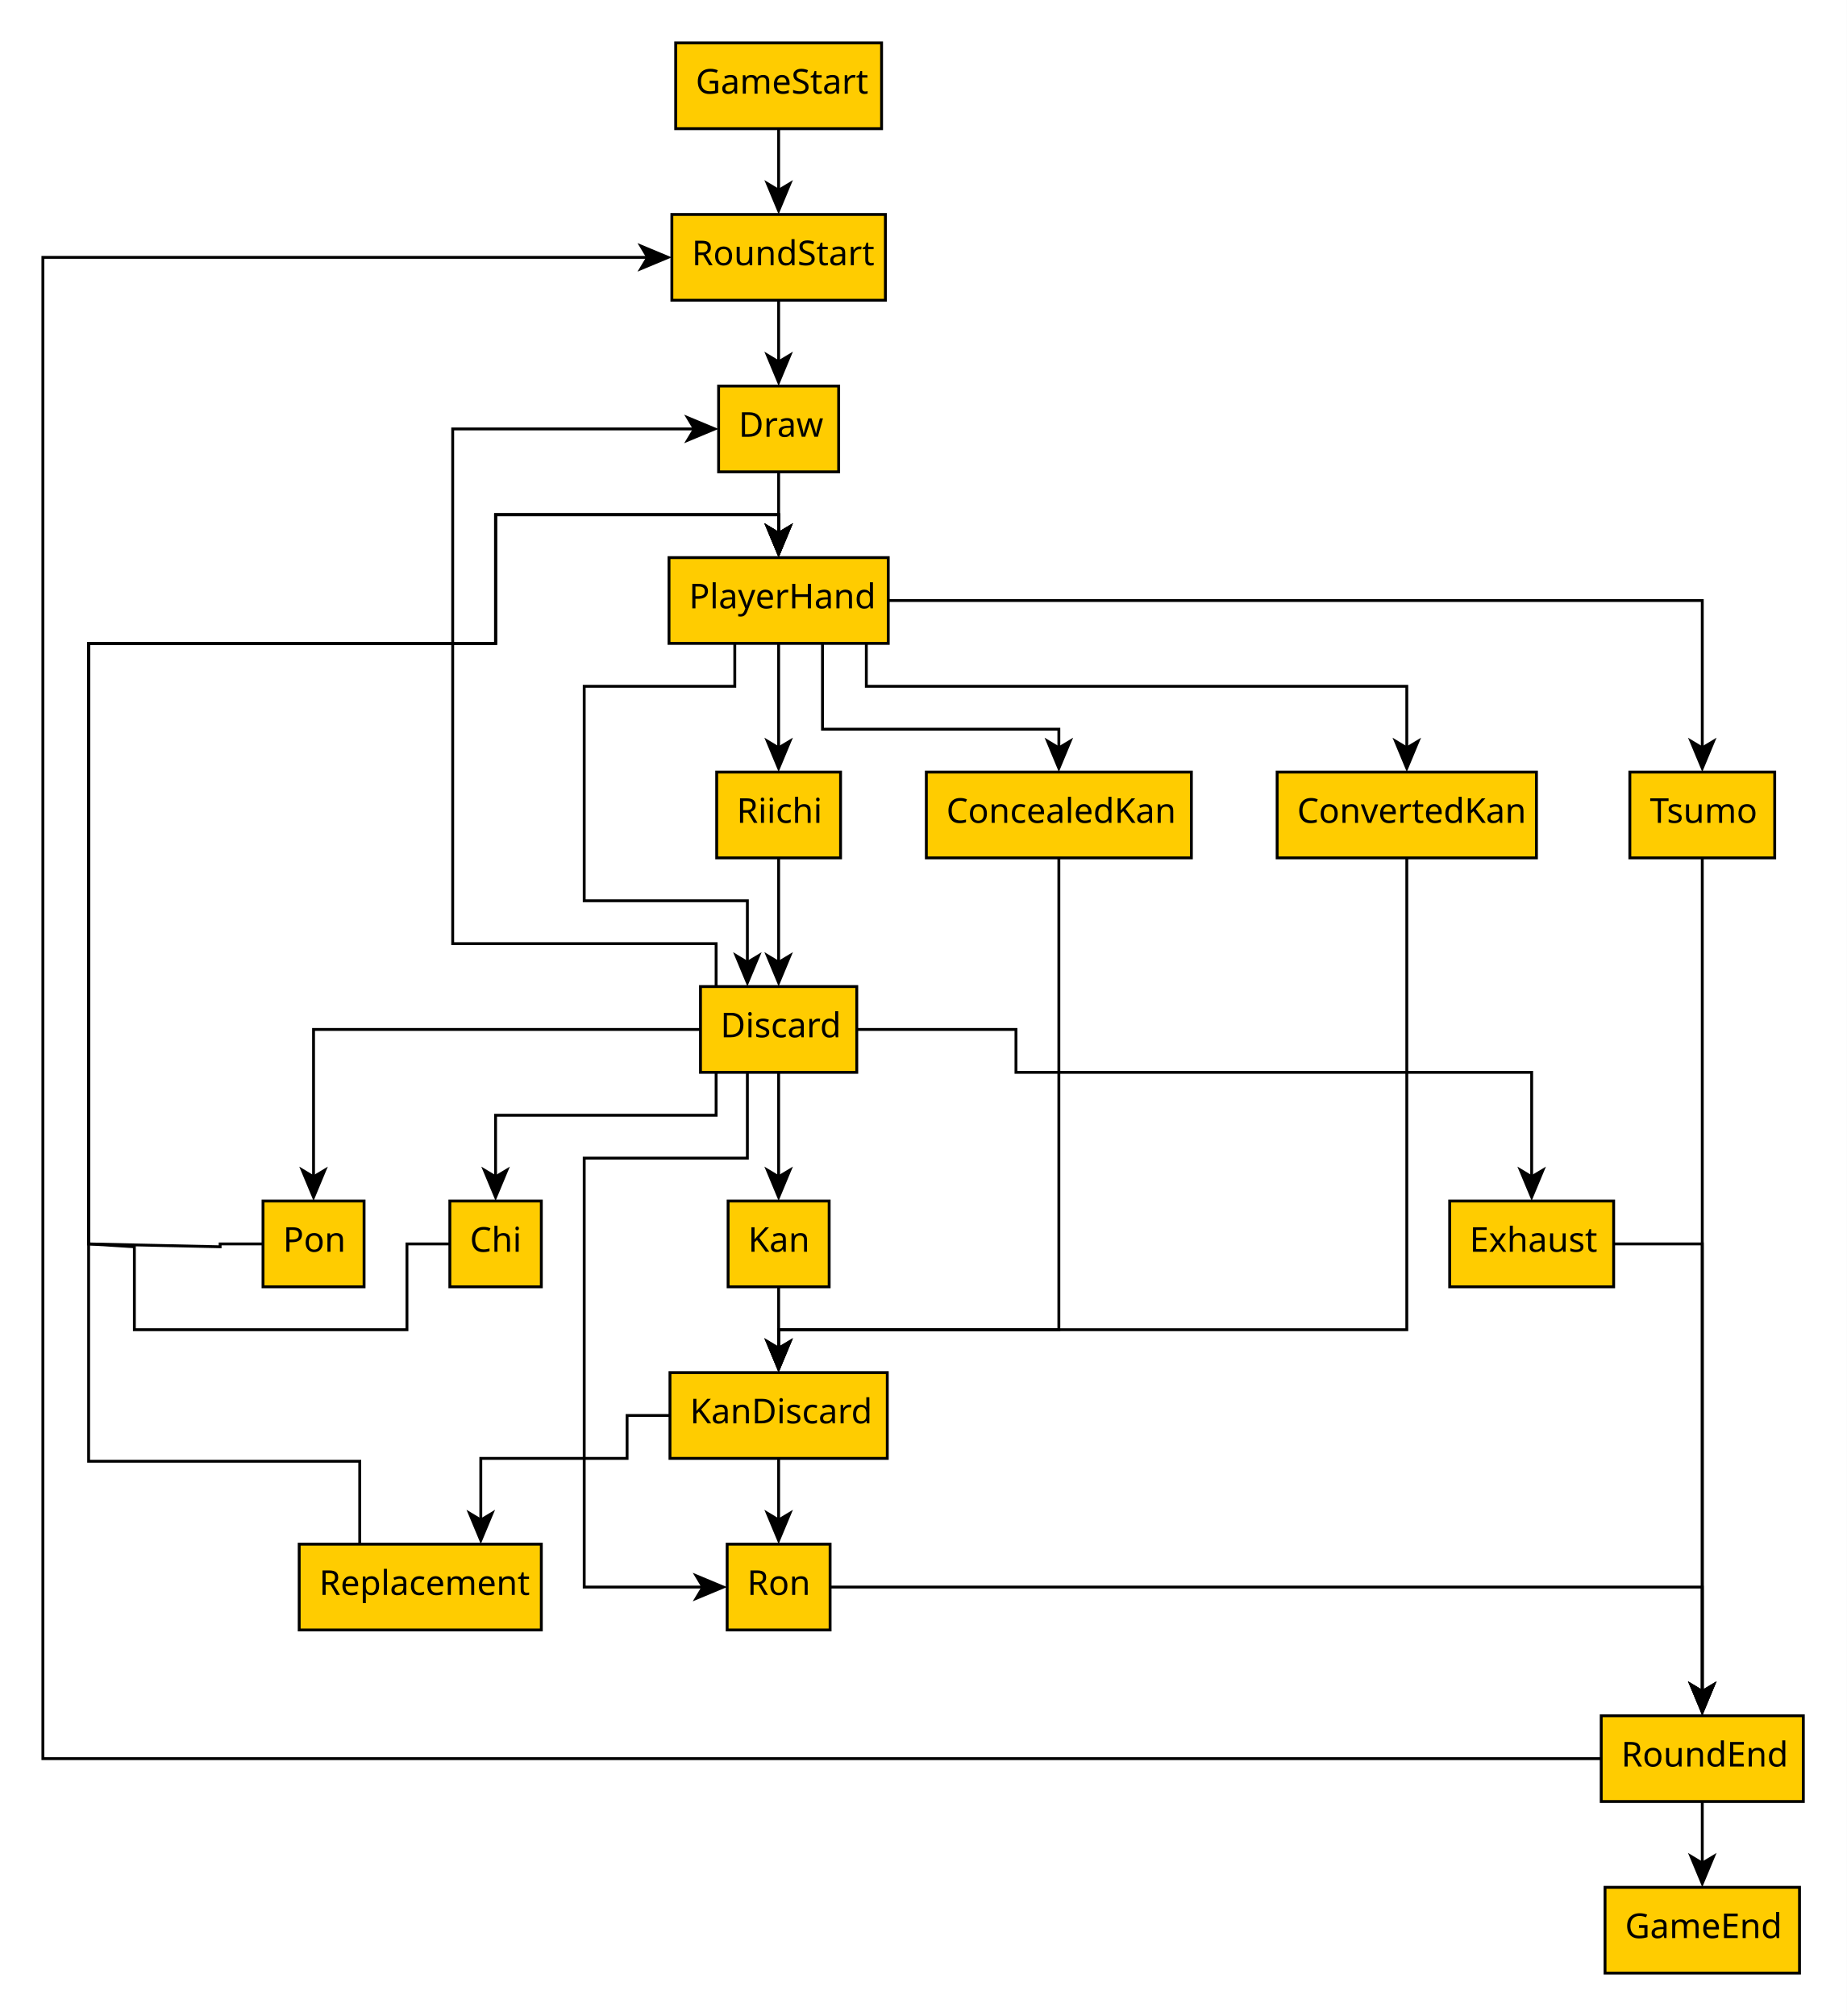
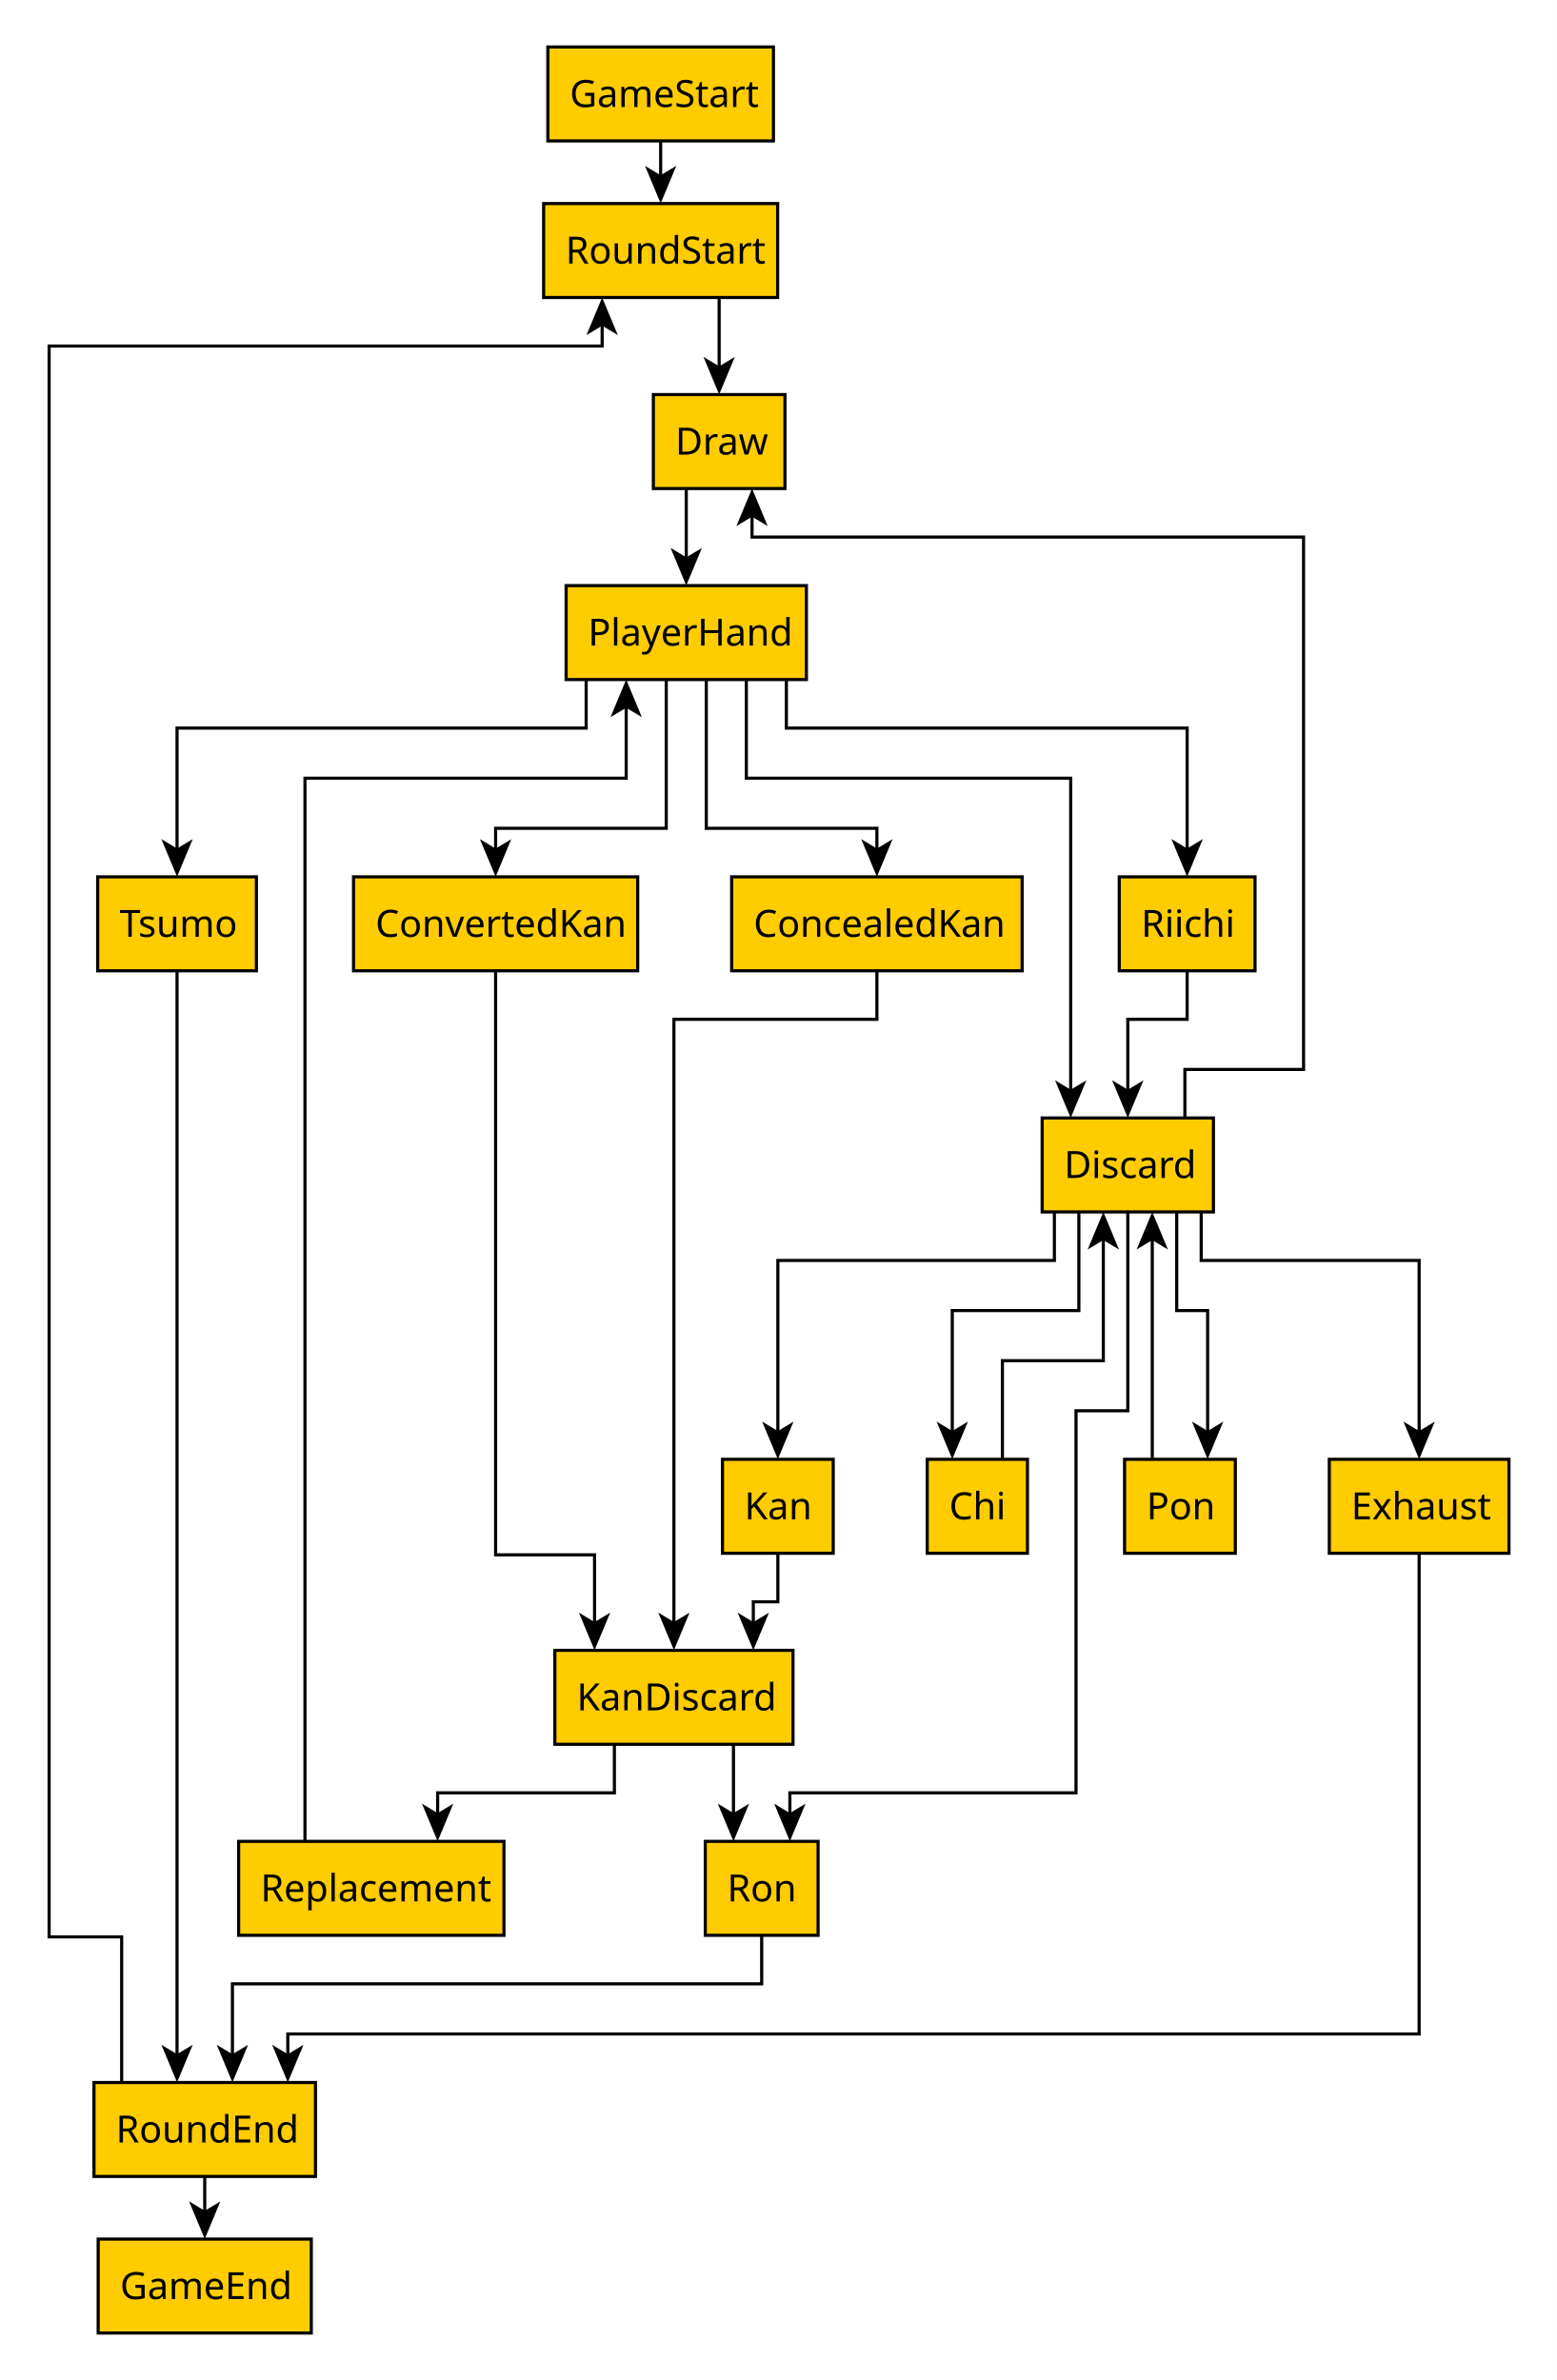
- <svg xmlns="http://www.w3.org/2000/svg" fill-opacity="1" color-rendering="auto" color-interpolation="auto" text-rendering="auto" stroke="black" stroke-linecap="square" width="646" stroke-miterlimit="10" shape-rendering="auto" stroke-opacity="1" fill="black" stroke-dasharray="none" font-weight="normal" stroke-width="1" height="705" font-family="'Dialog'" font-style="normal" stroke-linejoin="miter" font-size="12px" stroke-dashoffset="0" image-rendering="auto">
+ <svg xmlns="http://www.w3.org/2000/svg" fill-opacity="1" color-rendering="auto" color-interpolation="auto" text-rendering="auto" stroke="black" stroke-linecap="square" width="497" stroke-miterlimit="10" shape-rendering="auto" stroke-opacity="1" fill="black" stroke-dasharray="none" font-weight="normal" stroke-width="1" height="760" font-family="'Dialog'" font-style="normal" stroke-linejoin="miter" font-size="12px" stroke-dashoffset="0" image-rendering="auto">
  <defs id="genericDefs" />
  <g>
    <defs id="defs1">
      <clipPath clipPathUnits="userSpaceOnUse" id="clipPath1">
-         <path d="M0 0 L646 0 L646 705 L0 705 L0 0 Z" />
+         <path d="M0 0 L497 0 L497 760 L0 760 L0 0 Z" />
      </clipPath>
      <clipPath clipPathUnits="userSpaceOnUse" id="clipPath2">
-         <path d="M-15 -15 L631 -15 L631 690 L-15 690 L-15 -15 Z" />
+         <path d="M-10 -15 L487 -15 L487 745 L-10 745 L-10 -15 Z" />
      </clipPath>
    </defs>
-     <g fill="white" text-rendering="geometricPrecision" shape-rendering="geometricPrecision" transform="translate(15,15)" stroke="white">
-       <rect x="-15" width="646" height="705" y="-15" clip-path="url(#clipPath2)" stroke="none" />
+     <g fill="white" text-rendering="geometricPrecision" shape-rendering="geometricPrecision" transform="translate(10,15)" stroke="white">
+       <rect x="-10" width="497" height="760" y="-15" clip-path="url(#clipPath2)" stroke="none" />
    </g>
-     <g fill="rgb(255,204,0)" text-rendering="geometricPrecision" shape-rendering="geometricPrecision" transform="matrix(1,0,0,1,15,15)" stroke="rgb(255,204,0)">
-       <rect x="219.349" width="76.016" height="30" y="465" clip-path="url(#clipPath2)" stroke="none" />
+     <g fill="rgb(255,204,0)" text-rendering="geometricPrecision" shape-rendering="geometricPrecision" transform="matrix(1,0,0,1,10,15)" stroke="rgb(255,204,0)">
+       <rect x="164.889" width="72.019" height="30" y="0" clip-path="url(#clipPath2)" stroke="none" />
    </g>
-     <g text-rendering="geometricPrecision" stroke-miterlimit="1.45" shape-rendering="geometricPrecision" transform="matrix(1,0,0,1,15,15)" stroke-linecap="butt">
-       <rect fill="none" x="219.349" width="76.016" height="30" y="465" clip-path="url(#clipPath2)" />
-       <text x="226.349" xml:space="preserve" y="482.748" clip-path="url(#clipPath2)" font-family="sans-serif" stroke="none">KanDiscard</text>
+     <g text-rendering="geometricPrecision" stroke-miterlimit="1.45" shape-rendering="geometricPrecision" transform="matrix(1,0,0,1,10,15)" stroke-linecap="butt">
+       <rect fill="none" x="164.889" width="72.019" height="30" y="0" clip-path="url(#clipPath2)" />
+       <text x="171.889" xml:space="preserve" y="19.16" clip-path="url(#clipPath2)" font-family="sans-serif" stroke="none">GameStart</text>
    </g>
-     <g fill="rgb(255,204,0)" text-rendering="geometricPrecision" shape-rendering="geometricPrecision" transform="matrix(1,0,0,1,15,15)" stroke="rgb(255,204,0)">
-       <rect x="239.353" width="36.008" height="30" y="525" clip-path="url(#clipPath2)" stroke="none" />
+     <g fill="rgb(255,204,0)" text-rendering="geometricPrecision" shape-rendering="geometricPrecision" transform="matrix(1,0,0,1,10,15)" stroke="rgb(255,204,0)">
+       <rect x="21.342" width="68.029" height="30" y="700" clip-path="url(#clipPath2)" stroke="none" />
    </g>
-     <g text-rendering="geometricPrecision" stroke-miterlimit="1.45" shape-rendering="geometricPrecision" transform="matrix(1,0,0,1,15,15)" stroke-linecap="butt">
-       <rect fill="none" x="239.353" width="36.008" height="30" y="525" clip-path="url(#clipPath2)" />
-       <text x="246.353" xml:space="preserve" y="542.748" clip-path="url(#clipPath2)" font-family="sans-serif" stroke="none">Ron</text>
+     <g text-rendering="geometricPrecision" stroke-miterlimit="1.45" shape-rendering="geometricPrecision" transform="matrix(1,0,0,1,10,15)" stroke-linecap="butt">
+       <rect fill="none" x="21.342" width="68.029" height="30" y="700" clip-path="url(#clipPath2)" />
+       <text x="28.342" xml:space="preserve" y="719.16" clip-path="url(#clipPath2)" font-family="sans-serif" stroke="none">GameEnd</text>
    </g>
-     <g fill="rgb(255,204,0)" text-rendering="geometricPrecision" shape-rendering="geometricPrecision" transform="matrix(1,0,0,1,15,15)" stroke="rgb(255,204,0)">
-       <rect x="219.013" width="76.688" height="30" y="180" clip-path="url(#clipPath2)" stroke="none" />
+     <g fill="rgb(255,204,0)" text-rendering="geometricPrecision" shape-rendering="geometricPrecision" transform="matrix(1,0,0,1,10,15)" stroke="rgb(255,204,0)">
+       <rect x="220.639" width="35.352" height="30" y="451" clip-path="url(#clipPath2)" stroke="none" />
    </g>
-     <g text-rendering="geometricPrecision" stroke-miterlimit="1.45" shape-rendering="geometricPrecision" transform="matrix(1,0,0,1,15,15)" stroke-linecap="butt">
-       <rect fill="none" x="219.013" width="76.688" height="30" y="180" clip-path="url(#clipPath2)" />
-       <text x="226.013" xml:space="preserve" y="197.748" clip-path="url(#clipPath2)" font-family="sans-serif" stroke="none">PlayerHand</text>
+     <g text-rendering="geometricPrecision" stroke-miterlimit="1.45" shape-rendering="geometricPrecision" transform="matrix(1,0,0,1,10,15)" stroke-linecap="butt">
+       <rect fill="none" x="220.639" width="35.352" height="30" y="451" clip-path="url(#clipPath2)" />
+       <text x="227.639" xml:space="preserve" y="470.16" clip-path="url(#clipPath2)" font-family="sans-serif" stroke="none">Kan</text>
    </g>
-     <g fill="rgb(255,204,0)" text-rendering="geometricPrecision" shape-rendering="geometricPrecision" transform="matrix(1,0,0,1,15,15)" stroke="rgb(255,204,0)">
-       <rect x="236.359" width="41.996" height="30" y="120" clip-path="url(#clipPath2)" stroke="none" />
+     <g fill="rgb(255,204,0)" text-rendering="geometricPrecision" shape-rendering="geometricPrecision" transform="matrix(1,0,0,1,10,15)" stroke="rgb(255,204,0)">
+       <rect x="167.126" width="76.027" height="30" y="512" clip-path="url(#clipPath2)" stroke="none" />
    </g>
-     <g text-rendering="geometricPrecision" stroke-miterlimit="1.45" shape-rendering="geometricPrecision" transform="matrix(1,0,0,1,15,15)" stroke-linecap="butt">
-       <rect fill="none" x="236.359" width="41.996" height="30" y="120" clip-path="url(#clipPath2)" />
-       <text x="243.359" xml:space="preserve" y="137.748" clip-path="url(#clipPath2)" font-family="sans-serif" stroke="none">Draw</text>
+     <g text-rendering="geometricPrecision" stroke-miterlimit="1.45" shape-rendering="geometricPrecision" transform="matrix(1,0,0,1,10,15)" stroke-linecap="butt">
+       <rect fill="none" x="167.126" width="76.027" height="30" y="512" clip-path="url(#clipPath2)" />
+       <text x="174.126" xml:space="preserve" y="531.16" clip-path="url(#clipPath2)" font-family="sans-serif" stroke="none">KanDiscard</text>
    </g>
-     <g fill="rgb(255,204,0)" text-rendering="geometricPrecision" shape-rendering="geometricPrecision" transform="matrix(1,0,0,1,15,15)" stroke="rgb(255,204,0)">
-       <rect x="230.023" width="54.668" height="30" y="330" clip-path="url(#clipPath2)" stroke="none" />
+     <g fill="rgb(255,204,0)" text-rendering="geometricPrecision" shape-rendering="geometricPrecision" transform="matrix(1,0,0,1,10,15)" stroke="rgb(255,204,0)">
+       <rect x="223.572" width="92.727" height="30" y="265" clip-path="url(#clipPath2)" stroke="none" />
    </g>
-     <g text-rendering="geometricPrecision" stroke-miterlimit="1.45" shape-rendering="geometricPrecision" transform="matrix(1,0,0,1,15,15)" stroke-linecap="butt">
-       <rect fill="none" x="230.023" width="54.668" height="30" y="330" clip-path="url(#clipPath2)" />
-       <text x="237.023" xml:space="preserve" y="347.748" clip-path="url(#clipPath2)" font-family="sans-serif" stroke="none">Discard</text>
+     <g text-rendering="geometricPrecision" stroke-miterlimit="1.45" shape-rendering="geometricPrecision" transform="matrix(1,0,0,1,10,15)" stroke-linecap="butt">
+       <rect fill="none" x="223.572" width="92.727" height="30" y="265" clip-path="url(#clipPath2)" />
+       <text x="230.572" xml:space="preserve" y="284.16" clip-path="url(#clipPath2)" font-family="sans-serif" stroke="none">ConcealedKan</text>
    </g>
-     <g fill="rgb(255,204,0)" text-rendering="geometricPrecision" shape-rendering="geometricPrecision" transform="matrix(1,0,0,1,15,15)" stroke="rgb(255,204,0)">
-       <rect x="220.009" width="74.696" height="30" y="60" clip-path="url(#clipPath2)" stroke="none" />
+     <g fill="rgb(255,204,0)" text-rendering="geometricPrecision" shape-rendering="geometricPrecision" transform="matrix(1,0,0,1,10,15)" stroke="rgb(255,204,0)">
+       <rect x="102.855" width="90.717" height="30" y="265" clip-path="url(#clipPath2)" stroke="none" />
    </g>
-     <g text-rendering="geometricPrecision" stroke-miterlimit="1.45" shape-rendering="geometricPrecision" transform="matrix(1,0,0,1,15,15)" stroke-linecap="butt">
-       <rect fill="none" x="220.009" width="74.696" height="30" y="60" clip-path="url(#clipPath2)" />
-       <text x="227.009" xml:space="preserve" y="77.748" clip-path="url(#clipPath2)" font-family="sans-serif" stroke="none">RoundStart</text>
+     <g text-rendering="geometricPrecision" stroke-miterlimit="1.45" shape-rendering="geometricPrecision" transform="matrix(1,0,0,1,10,15)" stroke-linecap="butt">
+       <rect fill="none" x="102.855" width="90.717" height="30" y="265" clip-path="url(#clipPath2)" />
+       <text x="109.855" xml:space="preserve" y="284.16" clip-path="url(#clipPath2)" font-family="sans-serif" stroke="none">ConvertedKan</text>
    </g>
-     <g fill="rgb(255,204,0)" text-rendering="geometricPrecision" shape-rendering="geometricPrecision" transform="matrix(1,0,0,1,15,15)" stroke="rgb(255,204,0)">
-       <rect x="221.347" width="72.02" height="30" y="0" clip-path="url(#clipPath2)" stroke="none" />
+     <g fill="rgb(255,204,0)" text-rendering="geometricPrecision" shape-rendering="geometricPrecision" transform="matrix(1,0,0,1,10,15)" stroke="rgb(255,204,0)">
+       <rect x="66.178" width="84.705" height="30" y="573" clip-path="url(#clipPath2)" stroke="none" />
    </g>
-     <g text-rendering="geometricPrecision" stroke-miterlimit="1.45" shape-rendering="geometricPrecision" transform="matrix(1,0,0,1,15,15)" stroke-linecap="butt">
-       <rect fill="none" x="221.347" width="72.02" height="30" y="0" clip-path="url(#clipPath2)" />
-       <text x="228.347" xml:space="preserve" y="17.748" clip-path="url(#clipPath2)" font-family="sans-serif" stroke="none">GameStart</text>
+     <g text-rendering="geometricPrecision" stroke-miterlimit="1.45" shape-rendering="geometricPrecision" transform="matrix(1,0,0,1,10,15)" stroke-linecap="butt">
+       <rect fill="none" x="66.178" width="84.705" height="30" y="573" clip-path="url(#clipPath2)" />
+       <text x="73.178" xml:space="preserve" y="592.16" clip-path="url(#clipPath2)" font-family="sans-serif" stroke="none">Replacement</text>
    </g>
-     <g fill="rgb(255,204,0)" text-rendering="geometricPrecision" shape-rendering="geometricPrecision" transform="matrix(1,0,0,1,15,15)" stroke="rgb(255,204,0)">
-       <rect x="545.089" width="70.7" height="30" y="585" clip-path="url(#clipPath2)" stroke="none" />
+     <g fill="rgb(255,204,0)" text-rendering="geometricPrecision" shape-rendering="geometricPrecision" transform="matrix(1,0,0,1,10,15)" stroke="rgb(255,204,0)">
+       <rect x="215.143" width="36.014" height="30" y="573" clip-path="url(#clipPath2)" stroke="none" />
    </g>
-     <g text-rendering="geometricPrecision" stroke-miterlimit="1.45" shape-rendering="geometricPrecision" transform="matrix(1,0,0,1,15,15)" stroke-linecap="butt">
-       <rect fill="none" x="545.089" width="70.7" height="30" y="585" clip-path="url(#clipPath2)" />
-       <text x="552.089" xml:space="preserve" y="602.748" clip-path="url(#clipPath2)" font-family="sans-serif" stroke="none">RoundEnd</text>
+     <g text-rendering="geometricPrecision" stroke-miterlimit="1.45" shape-rendering="geometricPrecision" transform="matrix(1,0,0,1,10,15)" stroke-linecap="butt">
+       <rect fill="none" x="215.143" width="36.014" height="30" y="573" clip-path="url(#clipPath2)" />
+       <text x="222.143" xml:space="preserve" y="592.16" clip-path="url(#clipPath2)" font-family="sans-serif" stroke="none">Ron</text>
    </g>
-     <g fill="rgb(255,204,0)" text-rendering="geometricPrecision" shape-rendering="geometricPrecision" transform="matrix(1,0,0,1,15,15)" stroke="rgb(255,204,0)">
-       <rect x="546.427" width="68.024" height="30" y="645" clip-path="url(#clipPath2)" stroke="none" />
+     <g fill="rgb(255,204,0)" text-rendering="geometricPrecision" shape-rendering="geometricPrecision" transform="matrix(1,0,0,1,10,15)" stroke="rgb(255,204,0)">
+       <rect x="198.574" width="42.002" height="30" y="111" clip-path="url(#clipPath2)" stroke="none" />
    </g>
-     <g text-rendering="geometricPrecision" stroke-miterlimit="1.45" shape-rendering="geometricPrecision" transform="matrix(1,0,0,1,15,15)" stroke-linecap="butt">
-       <rect fill="none" x="546.427" width="68.024" height="30" y="645" clip-path="url(#clipPath2)" />
-       <text x="553.427" xml:space="preserve" y="662.748" clip-path="url(#clipPath2)" font-family="sans-serif" stroke="none">GameEnd</text>
+     <g text-rendering="geometricPrecision" stroke-miterlimit="1.45" shape-rendering="geometricPrecision" transform="matrix(1,0,0,1,10,15)" stroke-linecap="butt">
+       <rect fill="none" x="198.574" width="42.002" height="30" y="111" clip-path="url(#clipPath2)" />
+       <text x="205.574" xml:space="preserve" y="130.16" clip-path="url(#clipPath2)" font-family="sans-serif" stroke="none">Draw</text>
    </g>
-     <g fill="rgb(255,204,0)" text-rendering="geometricPrecision" shape-rendering="geometricPrecision" transform="matrix(1,0,0,1,15,15)" stroke="rgb(255,204,0)">
-       <rect x="555.103" width="50.672" height="30" y="255" clip-path="url(#clipPath2)" stroke="none" />
+     <g fill="rgb(255,204,0)" text-rendering="geometricPrecision" shape-rendering="geometricPrecision" transform="matrix(1,0,0,1,10,15)" stroke="rgb(255,204,0)">
+       <rect x="170.724" width="76.701" height="30" y="172" clip-path="url(#clipPath2)" stroke="none" />
    </g>
-     <g text-rendering="geometricPrecision" stroke-miterlimit="1.45" shape-rendering="geometricPrecision" transform="matrix(1,0,0,1,15,15)" stroke-linecap="butt">
-       <rect fill="none" x="555.103" width="50.672" height="30" y="255" clip-path="url(#clipPath2)" />
-       <text x="562.103" xml:space="preserve" y="272.748" clip-path="url(#clipPath2)" font-family="sans-serif" stroke="none">Tsumo</text>
+     <g text-rendering="geometricPrecision" stroke-miterlimit="1.45" shape-rendering="geometricPrecision" transform="matrix(1,0,0,1,10,15)" stroke-linecap="butt">
+       <rect fill="none" x="170.724" width="76.701" height="30" y="172" clip-path="url(#clipPath2)" />
+       <text x="177.724" xml:space="preserve" y="191.16" clip-path="url(#clipPath2)" font-family="sans-serif" stroke="none">PlayerHand</text>
    </g>
-     <g fill="rgb(255,204,0)" text-rendering="geometricPrecision" shape-rendering="geometricPrecision" transform="matrix(1,0,0,1,15,15)" stroke="rgb(255,204,0)">
-       <rect x="492.083" width="57.356" height="30" y="405" clip-path="url(#clipPath2)" stroke="none" />
+     <g fill="rgb(255,204,0)" text-rendering="geometricPrecision" shape-rendering="geometricPrecision" transform="matrix(1,0,0,1,10,15)" stroke="rgb(255,204,0)">
+       <rect x="348.997" width="35.352" height="30" y="451" clip-path="url(#clipPath2)" stroke="none" />
    </g>
-     <g text-rendering="geometricPrecision" stroke-miterlimit="1.45" shape-rendering="geometricPrecision" transform="matrix(1,0,0,1,15,15)" stroke-linecap="butt">
-       <rect fill="none" x="492.083" width="57.356" height="30" y="405" clip-path="url(#clipPath2)" />
-       <text x="499.083" xml:space="preserve" y="422.748" clip-path="url(#clipPath2)" font-family="sans-serif" stroke="none">Exhaust</text>
+     <g text-rendering="geometricPrecision" stroke-miterlimit="1.45" shape-rendering="geometricPrecision" transform="matrix(1,0,0,1,10,15)" stroke-linecap="butt">
+       <rect fill="none" x="348.997" width="35.352" height="30" y="451" clip-path="url(#clipPath2)" />
+       <text x="355.997" xml:space="preserve" y="470.16" clip-path="url(#clipPath2)" font-family="sans-serif" stroke="none">Pon</text>
    </g>
-     <g fill="rgb(255,204,0)" text-rendering="geometricPrecision" shape-rendering="geometricPrecision" transform="matrix(1,0,0,1,15,15)" stroke="rgb(255,204,0)">
-       <rect x="235.693" width="43.328" height="30" y="255" clip-path="url(#clipPath2)" stroke="none" />
+     <g fill="rgb(255,204,0)" text-rendering="geometricPrecision" shape-rendering="geometricPrecision" transform="matrix(1,0,0,1,10,15)" stroke="rgb(255,204,0)">
+       <rect x="322.686" width="54.676" height="30" y="342" clip-path="url(#clipPath2)" stroke="none" />
    </g>
-     <g text-rendering="geometricPrecision" stroke-miterlimit="1.45" shape-rendering="geometricPrecision" transform="matrix(1,0,0,1,15,15)" stroke-linecap="butt">
-       <rect fill="none" x="235.693" width="43.328" height="30" y="255" clip-path="url(#clipPath2)" />
-       <text x="242.693" xml:space="preserve" y="272.748" clip-path="url(#clipPath2)" font-family="sans-serif" stroke="none">Riichi</text>
+     <g text-rendering="geometricPrecision" stroke-miterlimit="1.45" shape-rendering="geometricPrecision" transform="matrix(1,0,0,1,10,15)" stroke-linecap="butt">
+       <rect fill="none" x="322.686" width="54.676" height="30" y="342" clip-path="url(#clipPath2)" />
+       <text x="329.686" xml:space="preserve" y="361.16" clip-path="url(#clipPath2)" font-family="sans-serif" stroke="none">Discard</text>
    </g>
-     <g fill="rgb(255,204,0)" text-rendering="geometricPrecision" shape-rendering="geometricPrecision" transform="matrix(1,0,0,1,15,15)" stroke="rgb(255,204,0)">
-       <rect x="77" width="35.348" height="30" y="405" clip-path="url(#clipPath2)" stroke="none" />
+     <g fill="rgb(255,204,0)" text-rendering="geometricPrecision" shape-rendering="geometricPrecision" transform="matrix(1,0,0,1,10,15)" stroke="rgb(255,204,0)">
+       <rect x="285.991" width="32.006" height="30" y="451" clip-path="url(#clipPath2)" stroke="none" />
    </g>
-     <g text-rendering="geometricPrecision" stroke-miterlimit="1.45" shape-rendering="geometricPrecision" transform="matrix(1,0,0,1,15,15)" stroke-linecap="butt">
-       <rect fill="none" x="77" width="35.348" height="30" y="405" clip-path="url(#clipPath2)" />
-       <text x="84" xml:space="preserve" y="422.748" clip-path="url(#clipPath2)" font-family="sans-serif" stroke="none">Pon</text>
+     <g text-rendering="geometricPrecision" stroke-miterlimit="1.45" shape-rendering="geometricPrecision" transform="matrix(1,0,0,1,10,15)" stroke-linecap="butt">
+       <rect fill="none" x="285.991" width="32.006" height="30" y="451" clip-path="url(#clipPath2)" />
+       <text x="292.991" xml:space="preserve" y="470.16" clip-path="url(#clipPath2)" font-family="sans-serif" stroke="none">Chi</text>
    </g>
-     <g fill="rgb(255,204,0)" text-rendering="geometricPrecision" shape-rendering="geometricPrecision" transform="matrix(1,0,0,1,15,15)" stroke="rgb(255,204,0)">
-       <rect x="142.349" width="32" height="30" y="405" clip-path="url(#clipPath2)" stroke="none" />
+     <g fill="rgb(255,204,0)" text-rendering="geometricPrecision" shape-rendering="geometricPrecision" transform="matrix(1,0,0,1,10,15)" stroke="rgb(255,204,0)">
+       <rect x="347.299" width="43.338" height="30" y="265" clip-path="url(#clipPath2)" stroke="none" />
    </g>
-     <g text-rendering="geometricPrecision" stroke-miterlimit="1.45" shape-rendering="geometricPrecision" transform="matrix(1,0,0,1,15,15)" stroke-linecap="butt">
-       <rect fill="none" x="142.349" width="32" height="30" y="405" clip-path="url(#clipPath2)" />
-       <text x="149.349" xml:space="preserve" y="422.748" clip-path="url(#clipPath2)" font-family="sans-serif" stroke="none">Chi</text>
+     <g text-rendering="geometricPrecision" stroke-miterlimit="1.45" shape-rendering="geometricPrecision" transform="matrix(1,0,0,1,10,15)" stroke-linecap="butt">
+       <rect fill="none" x="347.299" width="43.338" height="30" y="265" clip-path="url(#clipPath2)" />
+       <text x="354.299" xml:space="preserve" y="284.16" clip-path="url(#clipPath2)" font-family="sans-serif" stroke="none">Riichi</text>
    </g>
-     <g fill="rgb(255,204,0)" text-rendering="geometricPrecision" shape-rendering="geometricPrecision" transform="matrix(1,0,0,1,15,15)" stroke="rgb(255,204,0)">
-       <rect x="89.656" width="84.692" height="30" y="525" clip-path="url(#clipPath2)" stroke="none" />
+     <g fill="rgb(255,204,0)" text-rendering="geometricPrecision" shape-rendering="geometricPrecision" transform="matrix(1,0,0,1,10,15)" stroke="rgb(255,204,0)">
+       <rect x="414.349" width="57.359" height="30" y="451" clip-path="url(#clipPath2)" stroke="none" />
    </g>
-     <g text-rendering="geometricPrecision" stroke-miterlimit="1.45" shape-rendering="geometricPrecision" transform="matrix(1,0,0,1,15,15)" stroke-linecap="butt">
-       <rect fill="none" x="89.656" width="84.692" height="30" y="525" clip-path="url(#clipPath2)" />
-       <text x="96.656" xml:space="preserve" y="542.748" clip-path="url(#clipPath2)" font-family="sans-serif" stroke="none">Replacement</text>
+     <g text-rendering="geometricPrecision" stroke-miterlimit="1.45" shape-rendering="geometricPrecision" transform="matrix(1,0,0,1,10,15)" stroke-linecap="butt">
+       <rect fill="none" x="414.349" width="57.359" height="30" y="451" clip-path="url(#clipPath2)" />
+       <text x="421.349" xml:space="preserve" y="470.16" clip-path="url(#clipPath2)" font-family="sans-serif" stroke="none">Exhaust</text>
    </g>
-     <g fill="rgb(255,204,0)" text-rendering="geometricPrecision" shape-rendering="geometricPrecision" transform="matrix(1,0,0,1,15,15)" stroke="rgb(255,204,0)">
-       <rect x="431.731" width="90.704" height="30" y="255" clip-path="url(#clipPath2)" stroke="none" />
+     <g fill="rgb(255,204,0)" text-rendering="geometricPrecision" shape-rendering="geometricPrecision" transform="matrix(1,0,0,1,10,15)" stroke="rgb(255,204,0)">
+       <rect x="20" width="70.713" height="30" y="650" clip-path="url(#clipPath2)" stroke="none" />
    </g>
-     <g text-rendering="geometricPrecision" stroke-miterlimit="1.45" shape-rendering="geometricPrecision" transform="matrix(1,0,0,1,15,15)" stroke-linecap="butt">
-       <rect fill="none" x="431.731" width="90.704" height="30" y="255" clip-path="url(#clipPath2)" />
-       <text x="438.731" xml:space="preserve" y="272.748" clip-path="url(#clipPath2)" font-family="sans-serif" stroke="none">ConvertedKan</text>
+     <g text-rendering="geometricPrecision" stroke-miterlimit="1.45" shape-rendering="geometricPrecision" transform="matrix(1,0,0,1,10,15)" stroke-linecap="butt">
+       <rect fill="none" x="20" width="70.713" height="30" y="650" clip-path="url(#clipPath2)" />
+       <text x="27" xml:space="preserve" y="669.16" clip-path="url(#clipPath2)" font-family="sans-serif" stroke="none">RoundEnd</text>
    </g>
-     <g fill="rgb(255,204,0)" text-rendering="geometricPrecision" shape-rendering="geometricPrecision" transform="matrix(1,0,0,1,15,15)" stroke="rgb(255,204,0)">
-       <rect x="309.022" width="92.709" height="30" y="255" clip-path="url(#clipPath2)" stroke="none" />
+     <g fill="rgb(255,204,0)" text-rendering="geometricPrecision" shape-rendering="geometricPrecision" transform="matrix(1,0,0,1,10,15)" stroke="rgb(255,204,0)">
+       <rect x="21.18" width="50.674" height="30" y="265" clip-path="url(#clipPath2)" stroke="none" />
    </g>
-     <g text-rendering="geometricPrecision" stroke-miterlimit="1.45" shape-rendering="geometricPrecision" transform="matrix(1,0,0,1,15,15)" stroke-linecap="butt">
-       <rect fill="none" x="309.022" width="92.709" height="30" y="255" clip-path="url(#clipPath2)" />
-       <text x="316.022" xml:space="preserve" y="272.748" clip-path="url(#clipPath2)" font-family="sans-serif" stroke="none">ConcealedKan</text>
+     <g text-rendering="geometricPrecision" stroke-miterlimit="1.45" shape-rendering="geometricPrecision" transform="matrix(1,0,0,1,10,15)" stroke-linecap="butt">
+       <rect fill="none" x="21.18" width="50.674" height="30" y="265" clip-path="url(#clipPath2)" />
+       <text x="28.18" xml:space="preserve" y="284.16" clip-path="url(#clipPath2)" font-family="sans-serif" stroke="none">Tsumo</text>
    </g>
-     <g fill="rgb(255,204,0)" text-rendering="geometricPrecision" shape-rendering="geometricPrecision" transform="matrix(1,0,0,1,15,15)" stroke="rgb(255,204,0)">
-       <rect x="239.684" width="35.348" height="30" y="405" clip-path="url(#clipPath2)" stroke="none" />
+     <g fill="rgb(255,204,0)" text-rendering="geometricPrecision" shape-rendering="geometricPrecision" transform="matrix(1,0,0,1,10,15)" stroke="rgb(255,204,0)">
+       <rect x="163.547" width="74.703" height="30" y="50" clip-path="url(#clipPath2)" stroke="none" />
    </g>
-     <g text-rendering="geometricPrecision" stroke-miterlimit="1.45" shape-rendering="geometricPrecision" transform="matrix(1,0,0,1,15,15)" stroke-linecap="butt">
-       <rect fill="none" x="239.684" width="35.348" height="30" y="405" clip-path="url(#clipPath2)" />
-       <text x="246.684" xml:space="preserve" y="422.748" clip-path="url(#clipPath2)" font-family="sans-serif" stroke="none">Kan</text>
-       <path fill="none" d="M257.358 495 L257.358 516.971" clip-path="url(#clipPath2)" />
-       <path d="M257.358 524.971 L262.358 512.971 L257.358 515.971 L252.357 512.971 Z" clip-path="url(#clipPath2)" stroke="none" />
-       <path fill="none" d="M257.358 150 L257.358 171.971" clip-path="url(#clipPath2)" />
-       <path d="M257.358 179.971 L262.358 167.971 L257.358 170.971 L252.357 167.971 Z" clip-path="url(#clipPath2)" stroke="none" />
-       <path fill="none" d="M242.02 210 L242.02 225 L189.349 225 L189.349 300 L246.424 300 L246.424 321.971" clip-path="url(#clipPath2)" />
-       <path d="M246.424 329.971 L251.424 317.971 L246.424 320.971 L241.424 317.971 Z" clip-path="url(#clipPath2)" stroke="none" />
-       <path fill="none" d="M246.424 360 L246.424 390 L189.349 390 L189.349 540 L231.305 540" clip-path="url(#clipPath2)" />
-       <path d="M239.305 540 L227.305 535 L230.305 540 L227.305 545 Z" clip-path="url(#clipPath2)" stroke="none" />
-       <path fill="none" d="M235.49 329.971 L235.49 315 L143.349 315 L143.349 135 L228.314 135" clip-path="url(#clipPath2)" />
-       <path d="M236.314 135 L224.314 130 L227.314 135 L224.314 140 Z" clip-path="url(#clipPath2)" stroke="none" />
-       <path fill="none" d="M257.358 90 L257.358 111.971" clip-path="url(#clipPath2)" />
-       <path d="M257.358 119.971 L262.358 107.971 L257.358 110.971 L252.357 107.971 Z" clip-path="url(#clipPath2)" stroke="none" />
-       <path fill="none" d="M257.358 30 L257.358 51.971" clip-path="url(#clipPath2)" />
-       <path d="M257.358 59.971 L262.358 47.971 L257.358 50.971 L252.357 47.971 Z" clip-path="url(#clipPath2)" stroke="none" />
-       <path fill="none" d="M275.362 540 L580.439 540 L580.439 576.956" clip-path="url(#clipPath2)" />
-       <path d="M580.439 584.956 L585.439 572.956 L580.439 575.956 L575.439 572.956 Z" clip-path="url(#clipPath2)" stroke="none" />
-       <path fill="none" d="M545.056 600 L0 600 L0 75 L211.982 75" clip-path="url(#clipPath2)" />
-       <path d="M219.982 75 L207.982 70 L210.982 75 L207.982 80 Z" clip-path="url(#clipPath2)" stroke="none" />
-       <path fill="none" d="M580.439 615 L580.439 636.971" clip-path="url(#clipPath2)" />
-       <path d="M580.439 644.971 L585.439 632.971 L580.439 635.971 L575.439 632.971 Z" clip-path="url(#clipPath2)" stroke="none" />
-       <path fill="none" d="M295.702 195 L580.439 195 L580.439 246.971" clip-path="url(#clipPath2)" />
-       <path d="M580.439 254.971 L585.439 242.971 L580.439 245.971 L575.439 242.971 Z" clip-path="url(#clipPath2)" stroke="none" />
-       <path fill="none" d="M580.439 285 L580.439 576.963" clip-path="url(#clipPath2)" />
-       <path d="M580.439 584.963 L585.439 572.963 L580.439 575.963 L575.439 572.963 Z" clip-path="url(#clipPath2)" stroke="none" />
-       <path fill="none" d="M284.692 345 L340.376 345 L340.376 360 L520.761 360 L520.761 396.956" clip-path="url(#clipPath2)" />
-       <path d="M520.761 404.956 L525.761 392.956 L520.761 395.956 L515.761 392.956 Z" clip-path="url(#clipPath2)" stroke="none" />
-       <path fill="none" d="M549.439 420 L580.439 420 L580.439 576.96" clip-path="url(#clipPath2)" />
-       <path d="M580.439 584.96 L585.439 572.96 L580.439 575.96 L575.439 572.96 Z" clip-path="url(#clipPath2)" stroke="none" />
-       <path fill="none" d="M257.358 210 L257.358 246.956" clip-path="url(#clipPath2)" />
-       <path d="M257.358 254.956 L262.358 242.956 L257.358 245.956 L252.357 242.956 Z" clip-path="url(#clipPath2)" stroke="none" />
-       <path fill="none" d="M257.358 285 L257.358 321.956" clip-path="url(#clipPath2)" />
-       <path d="M257.358 329.956 L262.358 317.956 L257.358 320.956 L252.357 317.956 Z" clip-path="url(#clipPath2)" stroke="none" />
-       <path fill="none" d="M229.99 345 L94.674 345 L94.674 396.971" clip-path="url(#clipPath2)" />
-       <path d="M94.674 404.971 L99.674 392.971 L94.674 395.971 L89.674 392.971 Z" clip-path="url(#clipPath2)" stroke="none" />
-       <path fill="none" d="M76.971 420 L62 420 L62 421 L16 420 L16 210 L158.349 210 L158.349 165 L257.358 165 L257.358 171.971" clip-path="url(#clipPath2)" />
-       <path d="M257.358 179.971 L262.358 167.971 L257.358 170.971 L252.357 167.971 Z" clip-path="url(#clipPath2)" stroke="none" />
-       <path fill="none" d="M235.49 360 L235.49 375 L158.349 375 L158.349 396.971" clip-path="url(#clipPath2)" />
-       <path d="M158.349 404.971 L163.349 392.971 L158.349 395.971 L153.349 392.971 Z" clip-path="url(#clipPath2)" stroke="none" />
-       <path fill="none" d="M142.32 420 L127.348 420 L127.348 450 L32 450 L32 421 L16 420 L16 210 L158.349 210 L158.349 165 L257.358 165 L257.358 171.971" clip-path="url(#clipPath2)" />
-       <path d="M257.358 179.971 L262.358 167.971 L257.358 170.971 L252.357 167.971 Z" clip-path="url(#clipPath2)" stroke="none" />
-       <path fill="none" d="M219.32 480 L204.349 480 L204.349 495 L153.176 495 L153.176 516.971" clip-path="url(#clipPath2)" />
-       <path d="M153.176 524.971 L158.176 512.971 L153.176 515.971 L148.176 512.971 Z" clip-path="url(#clipPath2)" stroke="none" />
-       <path fill="none" d="M110.83 524.972 L110.83 496 L16 496 L16 210 L158.349 210 L158.349 165 L257.358 165 L257.358 171.971" clip-path="url(#clipPath2)" />
-       <path d="M257.358 179.971 L262.358 167.971 L257.358 170.971 L252.357 167.971 Z" clip-path="url(#clipPath2)" stroke="none" />
-       <path fill="none" d="M288.033 210 L288.033 225 L477.083 225 L477.083 246.971" clip-path="url(#clipPath2)" />
-       <path d="M477.083 254.971 L482.083 242.971 L477.083 245.971 L472.083 242.971 Z" clip-path="url(#clipPath2)" stroke="none" />
-       <path fill="none" d="M477.083 285 L477.083 450 L257.358 450 L257.358 456.971" clip-path="url(#clipPath2)" />
-       <path d="M257.358 464.971 L262.358 452.971 L257.358 455.971 L252.357 452.971 Z" clip-path="url(#clipPath2)" stroke="none" />
-       <path fill="none" d="M272.695 210 L272.695 240 L355.376 240 L355.376 246.971" clip-path="url(#clipPath2)" />
-       <path d="M355.376 254.971 L360.376 242.971 L355.376 245.971 L350.376 242.971 Z" clip-path="url(#clipPath2)" stroke="none" />
-       <path fill="none" d="M355.376 285 L355.376 450 L257.358 450 L257.358 456.971" clip-path="url(#clipPath2)" />
-       <path d="M257.358 464.971 L262.358 452.971 L257.358 455.971 L252.357 452.971 Z" clip-path="url(#clipPath2)" stroke="none" />
-       <path fill="none" d="M257.358 360 L257.358 396.956" clip-path="url(#clipPath2)" />
-       <path d="M257.358 404.956 L262.358 392.956 L257.358 395.956 L252.357 392.956 Z" clip-path="url(#clipPath2)" stroke="none" />
-       <path fill="none" d="M257.358 435 L257.358 456.971" clip-path="url(#clipPath2)" />
-       <path d="M257.358 464.971 L262.358 452.971 L257.358 455.971 L252.357 452.971 Z" clip-path="url(#clipPath2)" stroke="none" />
+     <g text-rendering="geometricPrecision" stroke-miterlimit="1.45" shape-rendering="geometricPrecision" transform="matrix(1,0,0,1,10,15)" stroke-linecap="butt">
+       <rect fill="none" x="163.547" width="74.703" height="30" y="50" clip-path="url(#clipPath2)" />
+       <text x="170.547" xml:space="preserve" y="69.16" clip-path="url(#clipPath2)" font-family="sans-serif" stroke="none">RoundStart</text>
+       <path fill="none" d="M238.315 481 L238.315 496.5 L230.482 496.5 L230.482 503.97" clip-path="url(#clipPath2)" />
+       <path d="M230.482 511.97 L235.482 499.97 L230.482 502.97 L225.482 499.97 Z" clip-path="url(#clipPath2)" stroke="none" />
+       <path fill="none" d="M269.935 295 L269.935 310.5 L205.139 310.5 L205.139 503.951" clip-path="url(#clipPath2)" />
+       <path d="M205.139 511.951 L210.139 499.951 L205.139 502.951 L200.139 499.951 Z" clip-path="url(#clipPath2)" stroke="none" />
+       <path fill="none" d="M148.214 295 L148.214 481.5 L179.797 481.5 L179.797 503.97" clip-path="url(#clipPath2)" />
+       <path d="M179.797 511.97 L184.797 499.97 L179.797 502.97 L174.797 499.97 Z" clip-path="url(#clipPath2)" stroke="none" />
+       <path fill="none" d="M186.132 542 L186.132 557.5 L129.707 557.5 L129.707 564.97" clip-path="url(#clipPath2)" />
+       <path d="M129.707 572.97 L134.707 560.97 L129.707 563.97 L124.707 560.97 Z" clip-path="url(#clipPath2)" stroke="none" />
+       <path fill="none" d="M224.146 542 L224.146 564.97" clip-path="url(#clipPath2)" />
+       <path d="M224.146 572.97 L229.146 560.97 L224.146 563.97 L219.146 560.97 Z" clip-path="url(#clipPath2)" stroke="none" />
+       <path fill="none" d="M87.355 572.959 L87.355 233.5 L189.899 233.5 L189.899 210" clip-path="url(#clipPath2)" />
+       <path d="M189.899 202 L184.899 214 L189.899 211 L194.899 214 Z" clip-path="url(#clipPath2)" stroke="none" />
+       <path fill="none" d="M209.074 141 L209.074 163.97" clip-path="url(#clipPath2)" />
+       <path d="M209.074 171.97 L214.074 159.97 L209.074 162.97 L204.074 159.97 Z" clip-path="url(#clipPath2)" stroke="none" />
+       <path fill="none" d="M215.466 202 L215.466 249.5 L269.935 249.5 L269.935 256.97" clip-path="url(#clipPath2)" />
+       <path d="M269.935 264.97 L274.935 252.97 L269.935 255.97 L264.935 252.97 Z" clip-path="url(#clipPath2)" stroke="none" />
+       <path fill="none" d="M202.683 202 L202.683 249.5 L148.214 249.5 L148.214 256.97" clip-path="url(#clipPath2)" />
+       <path d="M148.214 264.97 L153.214 252.97 L148.214 255.97 L143.214 252.97 Z" clip-path="url(#clipPath2)" stroke="none" />
+       <path fill="none" d="M228.25 202 L228.25 233.5 L331.799 233.5 L331.799 333.974" clip-path="url(#clipPath2)" />
+       <path d="M331.799 341.974 L336.799 329.974 L331.799 332.974 L326.799 329.974 Z" clip-path="url(#clipPath2)" stroke="none" />
+       <path fill="none" d="M357.835 450.961 L357.835 380" clip-path="url(#clipPath2)" />
+       <path d="M357.835 372 L352.835 384 L357.835 381 L362.835 384 Z" clip-path="url(#clipPath2)" stroke="none" />
+       <path fill="none" d="M326.592 372 L326.592 387.5 L238.315 387.5 L238.315 442.969" clip-path="url(#clipPath2)" />
+       <path d="M238.315 450.969 L243.315 438.969 L238.315 441.969 L233.315 438.969 Z" clip-path="url(#clipPath2)" stroke="none" />
+       <path fill="none" d="M350.024 372 L350.024 435.5 L333.497 435.5 L333.497 557.5 L242.153 557.5 L242.153 564.97" clip-path="url(#clipPath2)" />
+       <path d="M242.153 572.97 L247.153 560.97 L242.153 563.97 L237.153 560.97 Z" clip-path="url(#clipPath2)" stroke="none" />
+       <path fill="none" d="M368.25 341.97 L368.25 326.5 L406.137 326.5 L406.137 156.5 L230.075 156.5 L230.075 149" clip-path="url(#clipPath2)" />
+       <path d="M230.075 141 L225.075 153 L230.075 150 L235.075 153 Z" clip-path="url(#clipPath2)" stroke="none" />
+       <path fill="none" d="M365.646 372 L365.646 403.5 L375.511 403.5 L375.511 442.954" clip-path="url(#clipPath2)" />
+       <path d="M375.511 450.954 L380.511 438.954 L375.511 441.954 L370.511 438.954 Z" clip-path="url(#clipPath2)" stroke="none" />
+       <path fill="none" d="M334.403 372 L334.403 403.5 L293.993 403.5 L293.993 442.954" clip-path="url(#clipPath2)" />
+       <path d="M293.993 450.954 L298.993 438.954 L293.993 441.954 L288.993 438.954 Z" clip-path="url(#clipPath2)" stroke="none" />
+       <path fill="none" d="M309.995 450.969 L309.995 419.5 L342.213 419.5 L342.213 380" clip-path="url(#clipPath2)" />
+       <path d="M342.213 372 L337.213 384 L342.213 381 L347.213 384 Z" clip-path="url(#clipPath2)" stroke="none" />
+       <path fill="none" d="M241.033 202 L241.033 217.5 L368.968 217.5 L368.968 256.954" clip-path="url(#clipPath2)" />
+       <path d="M368.968 264.954 L373.968 252.954 L368.968 255.954 L363.968 252.954 Z" clip-path="url(#clipPath2)" stroke="none" />
+       <path fill="none" d="M368.968 295 L368.968 310.5 L350.024 310.5 L350.024 333.969" clip-path="url(#clipPath2)" />
+       <path d="M350.024 341.969 L355.024 329.969 L350.024 332.969 L345.024 329.969 Z" clip-path="url(#clipPath2)" stroke="none" />
+       <path fill="none" d="M373.457 372 L373.457 387.5 L443.029 387.5 L443.029 442.969" clip-path="url(#clipPath2)" />
+       <path d="M443.029 450.969 L448.029 438.969 L443.029 441.969 L438.029 438.969 Z" clip-path="url(#clipPath2)" stroke="none" />
+       <path fill="none" d="M233.15 603 L233.15 618.5 L64.196 618.5 L64.196 641.969" clip-path="url(#clipPath2)" />
+       <path d="M64.196 649.969 L69.196 637.969 L64.196 640.969 L59.196 637.969 Z" clip-path="url(#clipPath2)" stroke="none" />
+       <path fill="none" d="M443.029 481 L443.029 634.5 L81.874 634.5 L81.874 641.97" clip-path="url(#clipPath2)" />
+       <path d="M81.874 649.97 L86.874 637.97 L81.874 640.97 L76.874 637.97 Z" clip-path="url(#clipPath2)" stroke="none" />
+       <path fill="none" d="M55.357 680 L55.357 691.961" clip-path="url(#clipPath2)" />
+       <path d="M55.357 699.961 L60.357 687.961 L55.357 690.961 L50.357 687.961 Z" clip-path="url(#clipPath2)" stroke="none" />
+       <path fill="none" d="M177.116 202 L177.116 217.5 L46.517 217.5 L46.517 256.954" clip-path="url(#clipPath2)" />
+       <path d="M46.517 264.954 L51.517 252.954 L46.517 255.954 L41.517 252.954 Z" clip-path="url(#clipPath2)" stroke="none" />
+       <path fill="none" d="M46.517 295 L46.518 641.957" clip-path="url(#clipPath2)" />
+       <path d="M46.518 649.957 L51.518 637.957 L46.518 640.957 L41.518 637.957 Z" clip-path="url(#clipPath2)" stroke="none" />
+       <path fill="none" d="M200.899 30 L200.899 41.961" clip-path="url(#clipPath2)" />
+       <path d="M200.899 49.961 L205.899 37.961 L200.899 40.961 L195.899 37.961 Z" clip-path="url(#clipPath2)" stroke="none" />
+       <path fill="none" d="M28.839 649.955 L28.839 603.5 L5.68 603.5 L5.68 95.5 L182.223 95.5 L182.223 88" clip-path="url(#clipPath2)" />
+       <path d="M182.223 80 L177.223 92 L182.223 89 L187.223 92 Z" clip-path="url(#clipPath2)" stroke="none" />
+       <path fill="none" d="M219.575 80 L219.575 102.97" clip-path="url(#clipPath2)" />
+       <path d="M219.575 110.97 L224.575 98.97 L219.575 101.97 L214.575 98.97 Z" clip-path="url(#clipPath2)" stroke="none" />
    </g>
  </g>
</svg>
